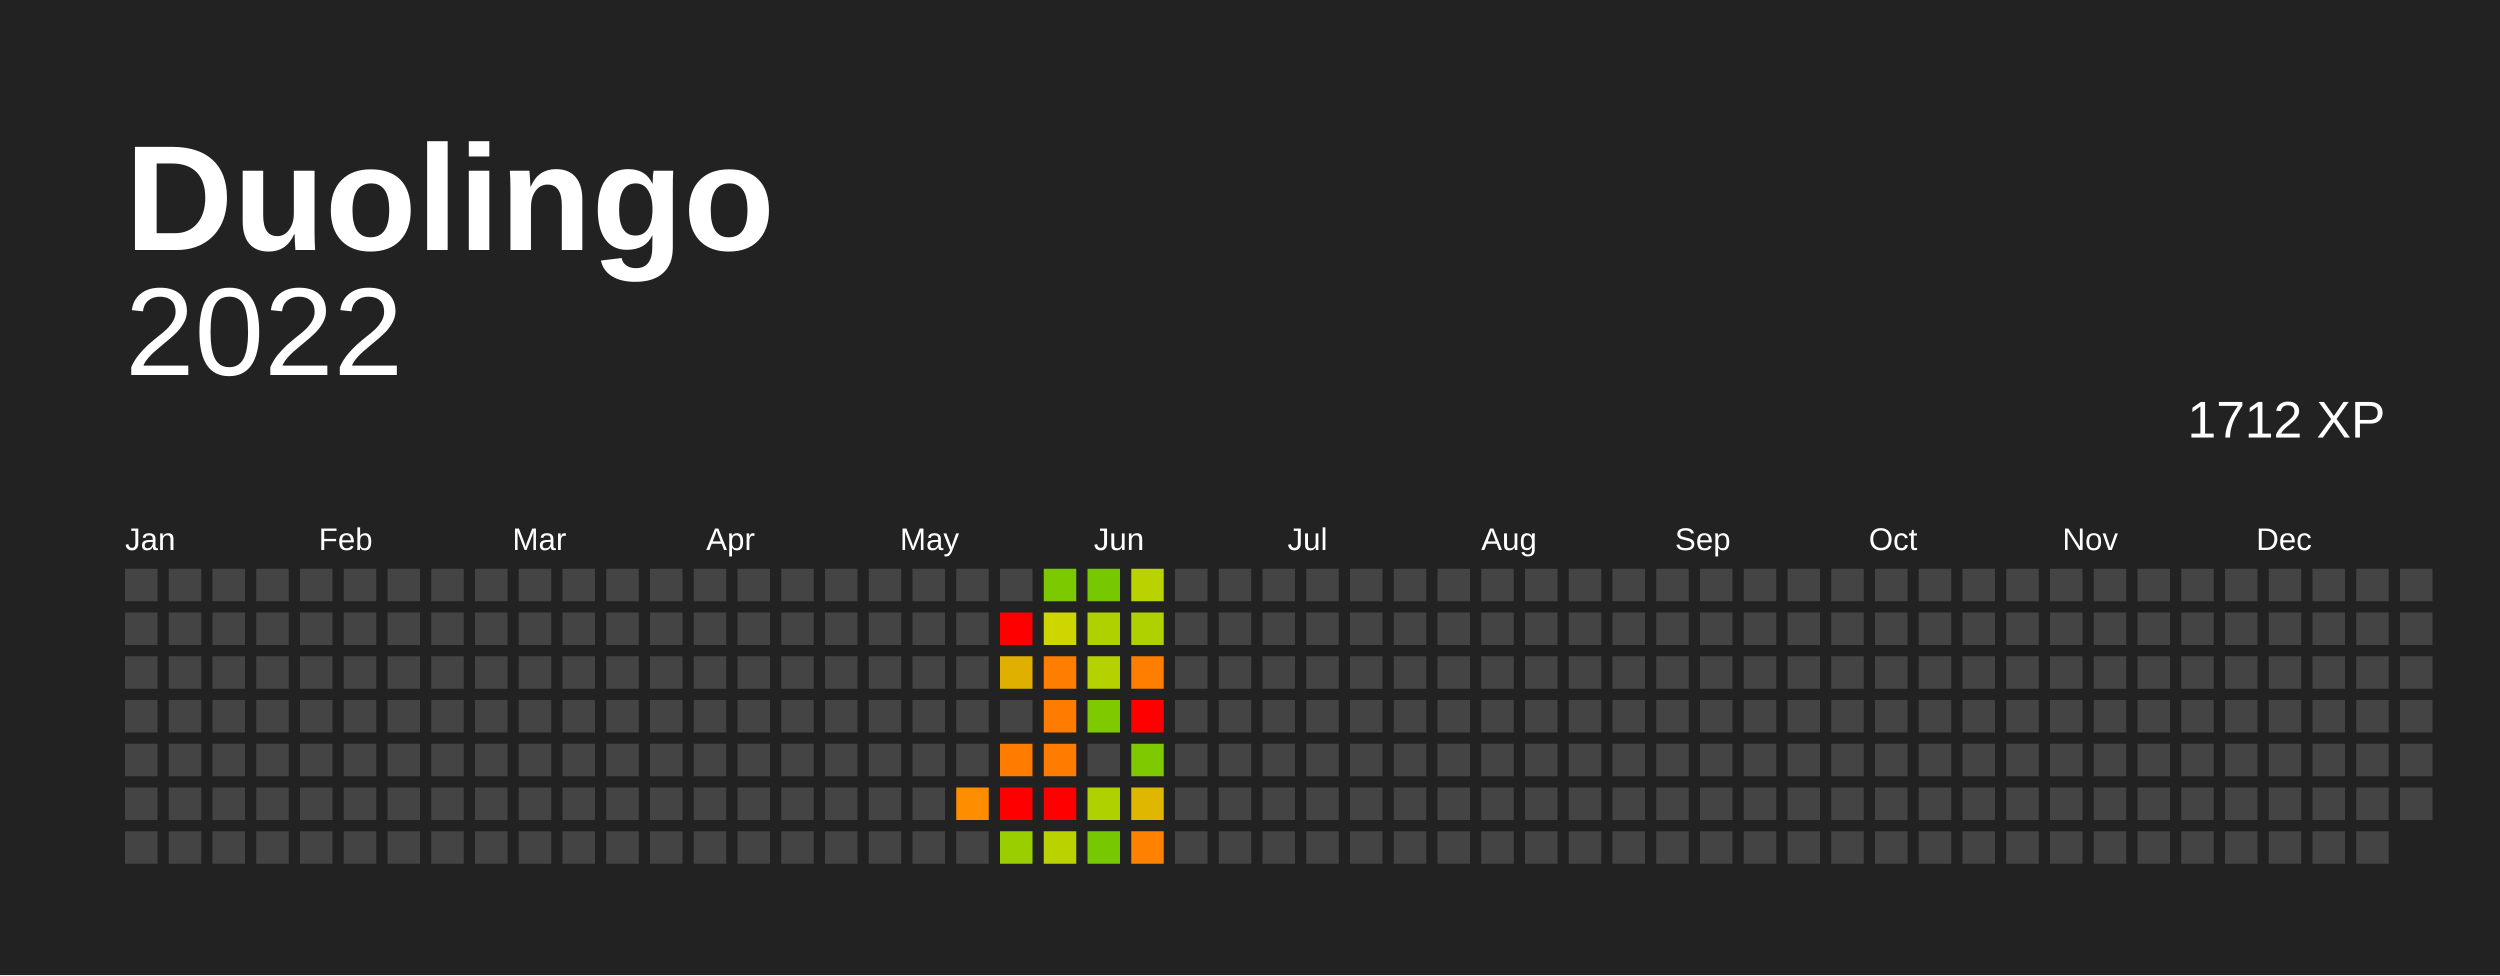
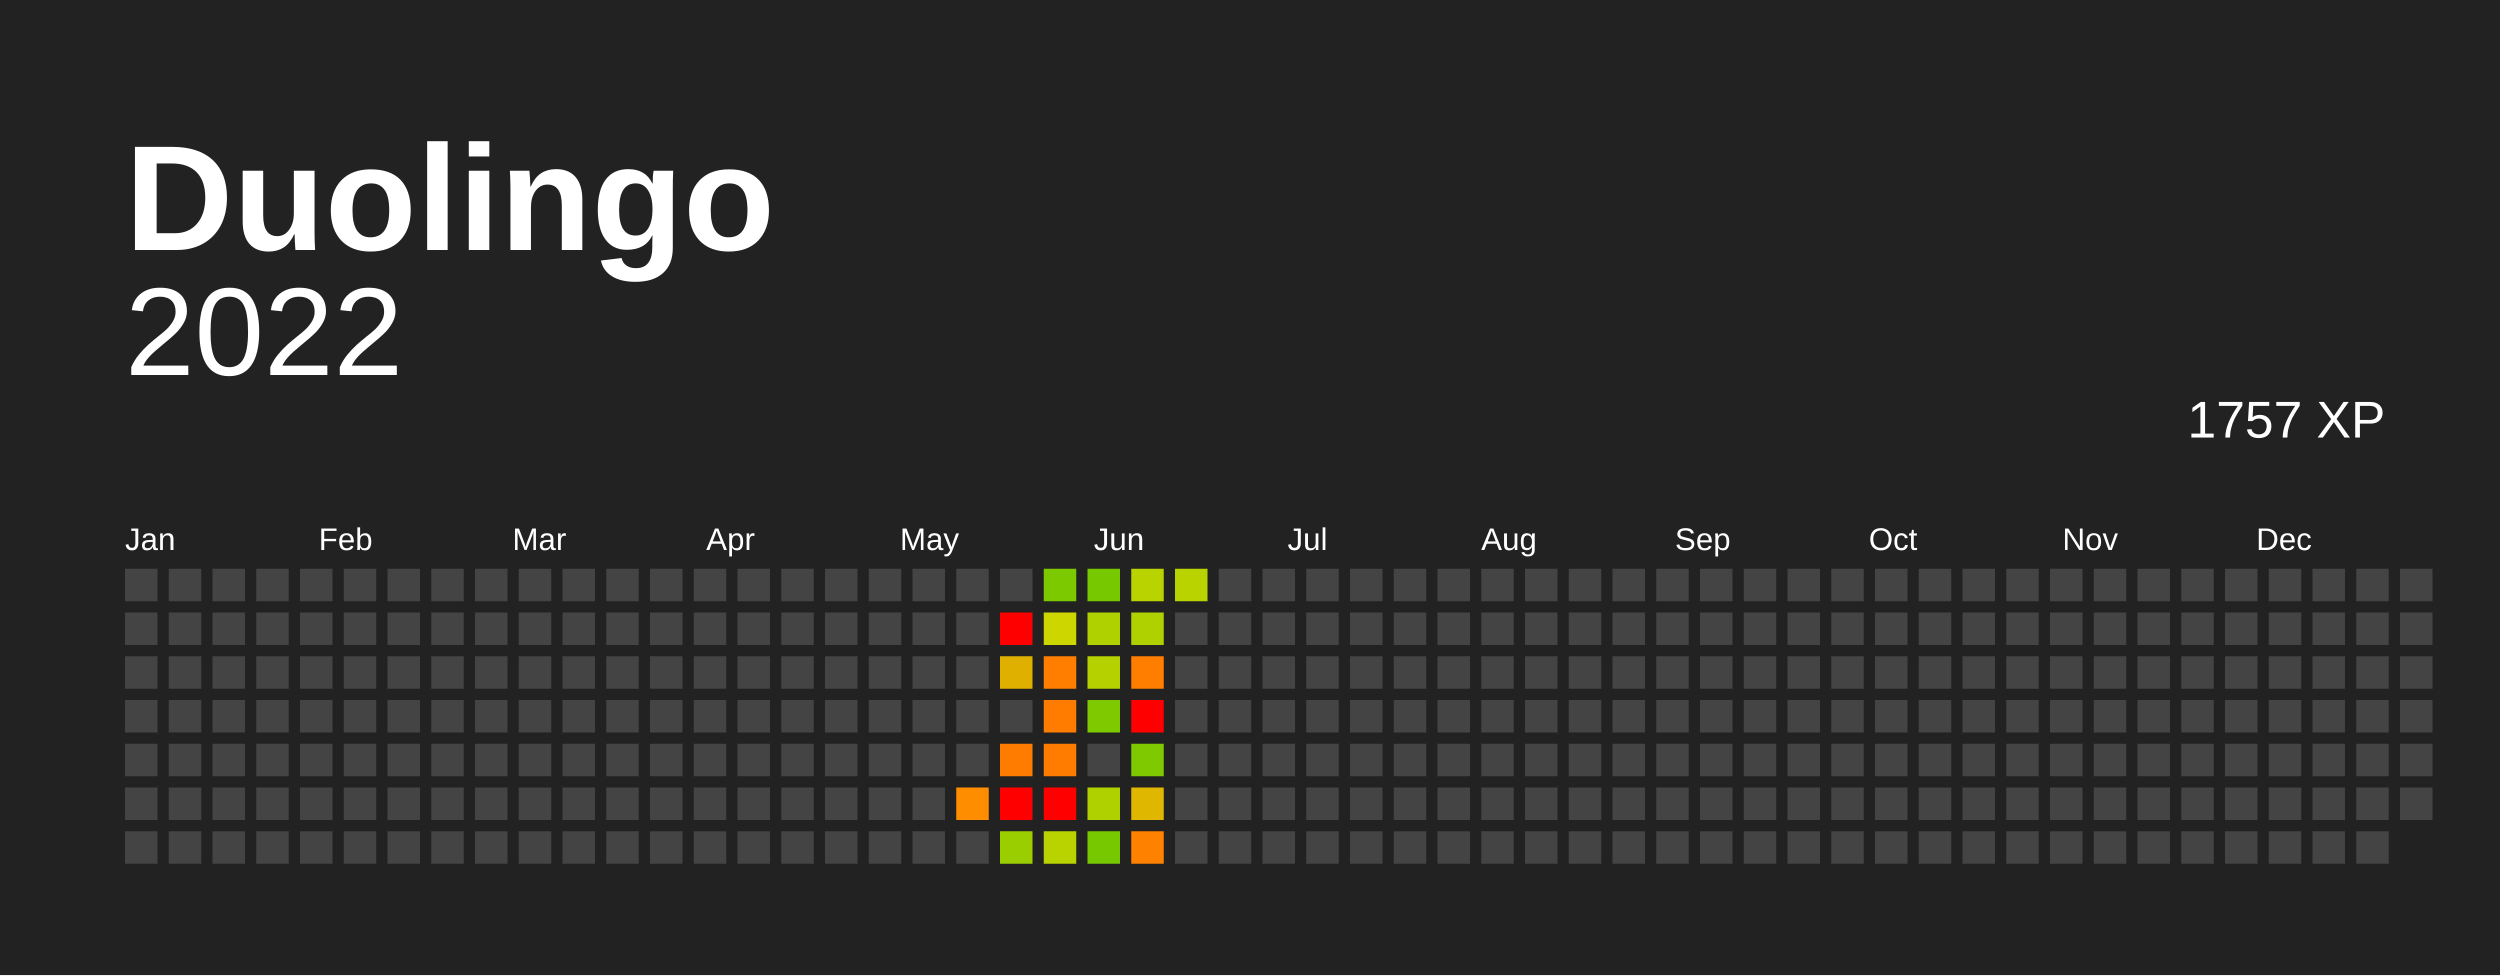
<svg xmlns="http://www.w3.org/2000/svg" baseProfile="full" height="78mm" version="1.1" viewBox="0,0,200,78" width="200mm">
  <defs />
  <rect fill="#222222" height="78" width="200" x="0" y="0" />
  <text fill="#FFFFFF" style="font-size:12px; font-family:Arial; font-weight:bold;" x="10" y="20"> Duolingo</text>
  <text alignment-baseline="hanging" fill="#FFFFFF" style="font-size:10.0px; font-family:Arial;" x="10" y="30">2022</text>
-   <text alignment-baseline="hanging" fill="#FFFFFF" style="font-size:4.125px; font-family:Arial;" x="175" y="35">1712 XP</text>
+   <text alignment-baseline="hanging" fill="#FFFFFF" style="font-size:4.125px; font-family:Arial;" x="175" y="35">1757 XP</text>
  <text fill="#FFFFFF" style="font-size:2.5px; font-family:Arial" x="10.0" y="44">Jan</text>
  <text fill="#FFFFFF" style="font-size:2.5px; font-family:Arial" x="25.5" y="44">Feb</text>
  <text fill="#FFFFFF" style="font-size:2.5px; font-family:Arial" x="41.0" y="44">Mar</text>
  <text fill="#FFFFFF" style="font-size:2.5px; font-family:Arial" x="56.5" y="44">Apr</text>
  <text fill="#FFFFFF" style="font-size:2.5px; font-family:Arial" x="72.0" y="44">May</text>
  <text fill="#FFFFFF" style="font-size:2.5px; font-family:Arial" x="87.5" y="44">Jun</text>
  <text fill="#FFFFFF" style="font-size:2.5px; font-family:Arial" x="103.0" y="44">Jul</text>
  <text fill="#FFFFFF" style="font-size:2.5px; font-family:Arial" x="118.5" y="44">Aug</text>
  <text fill="#FFFFFF" style="font-size:2.5px; font-family:Arial" x="134.0" y="44">Sep</text>
  <text fill="#FFFFFF" style="font-size:2.5px; font-family:Arial" x="149.5" y="44">Oct</text>
  <text fill="#FFFFFF" style="font-size:2.5px; font-family:Arial" x="165.0" y="44">Nov</text>
  <text fill="#FFFFFF" style="font-size:2.5px; font-family:Arial" x="180.5" y="44">Dec</text>
  <rect fill="#444444" height="2.6" width="2.6" x="10.0" y="45.5" />
  <rect fill="#444444" height="2.6" width="2.6" x="10.0" y="49.0" />
  <rect fill="#444444" height="2.6" width="2.6" x="10.0" y="52.5" />
  <rect fill="#444444" height="2.6" width="2.6" x="10.0" y="56.0" />
  <rect fill="#444444" height="2.6" width="2.6" x="10.0" y="59.5" />
  <rect fill="#444444" height="2.6" width="2.6" x="10.0" y="63.0" />
  <rect fill="#444444" height="2.6" width="2.6" x="10.0" y="66.5" />
  <rect fill="#444444" height="2.6" width="2.6" x="13.5" y="45.5" />
  <rect fill="#444444" height="2.6" width="2.6" x="13.5" y="49.0" />
  <rect fill="#444444" height="2.6" width="2.6" x="13.5" y="52.5" />
  <rect fill="#444444" height="2.6" width="2.6" x="13.5" y="56.0" />
  <rect fill="#444444" height="2.6" width="2.6" x="13.5" y="59.5" />
  <rect fill="#444444" height="2.6" width="2.6" x="13.5" y="63.0" />
  <rect fill="#444444" height="2.6" width="2.6" x="13.5" y="66.5" />
  <rect fill="#444444" height="2.6" width="2.6" x="17.0" y="45.5" />
  <rect fill="#444444" height="2.6" width="2.6" x="17.0" y="49.0" />
  <rect fill="#444444" height="2.6" width="2.6" x="17.0" y="52.5" />
  <rect fill="#444444" height="2.6" width="2.6" x="17.0" y="56.0" />
  <rect fill="#444444" height="2.6" width="2.6" x="17.0" y="59.5" />
  <rect fill="#444444" height="2.6" width="2.6" x="17.0" y="63.0" />
  <rect fill="#444444" height="2.6" width="2.6" x="17.0" y="66.5" />
  <rect fill="#444444" height="2.6" width="2.6" x="20.5" y="45.5" />
  <rect fill="#444444" height="2.6" width="2.6" x="20.5" y="49.0" />
  <rect fill="#444444" height="2.6" width="2.6" x="20.5" y="52.5" />
  <rect fill="#444444" height="2.6" width="2.6" x="20.5" y="56.0" />
  <rect fill="#444444" height="2.6" width="2.6" x="20.5" y="59.5" />
  <rect fill="#444444" height="2.6" width="2.6" x="20.5" y="63.0" />
  <rect fill="#444444" height="2.6" width="2.6" x="20.5" y="66.5" />
  <rect fill="#444444" height="2.6" width="2.6" x="24.0" y="45.5" />
  <rect fill="#444444" height="2.6" width="2.6" x="24.0" y="49.0" />
  <rect fill="#444444" height="2.6" width="2.6" x="24.0" y="52.5" />
  <rect fill="#444444" height="2.6" width="2.6" x="24.0" y="56.0" />
  <rect fill="#444444" height="2.6" width="2.6" x="24.0" y="59.5" />
  <rect fill="#444444" height="2.6" width="2.6" x="24.0" y="63.0" />
  <rect fill="#444444" height="2.6" width="2.6" x="24.0" y="66.5" />
  <rect fill="#444444" height="2.6" width="2.6" x="27.5" y="45.5" />
  <rect fill="#444444" height="2.6" width="2.6" x="27.5" y="49.0" />
  <rect fill="#444444" height="2.6" width="2.6" x="27.5" y="52.5" />
  <rect fill="#444444" height="2.6" width="2.6" x="27.5" y="56.0" />
  <rect fill="#444444" height="2.6" width="2.6" x="27.5" y="59.5" />
  <rect fill="#444444" height="2.6" width="2.6" x="27.5" y="63.0" />
  <rect fill="#444444" height="2.6" width="2.6" x="27.5" y="66.5" />
  <rect fill="#444444" height="2.6" width="2.6" x="31.0" y="45.5" />
  <rect fill="#444444" height="2.6" width="2.6" x="31.0" y="49.0" />
  <rect fill="#444444" height="2.6" width="2.6" x="31.0" y="52.5" />
  <rect fill="#444444" height="2.6" width="2.6" x="31.0" y="56.0" />
  <rect fill="#444444" height="2.6" width="2.6" x="31.0" y="59.5" />
  <rect fill="#444444" height="2.6" width="2.6" x="31.0" y="63.0" />
  <rect fill="#444444" height="2.6" width="2.6" x="31.0" y="66.5" />
  <rect fill="#444444" height="2.6" width="2.6" x="34.5" y="45.5" />
  <rect fill="#444444" height="2.6" width="2.6" x="34.5" y="49.0" />
  <rect fill="#444444" height="2.6" width="2.6" x="34.5" y="52.5" />
  <rect fill="#444444" height="2.6" width="2.6" x="34.5" y="56.0" />
  <rect fill="#444444" height="2.6" width="2.6" x="34.5" y="59.5" />
  <rect fill="#444444" height="2.6" width="2.6" x="34.5" y="63.0" />
  <rect fill="#444444" height="2.6" width="2.6" x="34.5" y="66.5" />
  <rect fill="#444444" height="2.6" width="2.6" x="38.0" y="45.5" />
  <rect fill="#444444" height="2.6" width="2.6" x="38.0" y="49.0" />
  <rect fill="#444444" height="2.6" width="2.6" x="38.0" y="52.5" />
  <rect fill="#444444" height="2.6" width="2.6" x="38.0" y="56.0" />
  <rect fill="#444444" height="2.6" width="2.6" x="38.0" y="59.5" />
  <rect fill="#444444" height="2.6" width="2.6" x="38.0" y="63.0" />
  <rect fill="#444444" height="2.6" width="2.6" x="38.0" y="66.5" />
  <rect fill="#444444" height="2.6" width="2.6" x="41.5" y="45.5" />
  <rect fill="#444444" height="2.6" width="2.6" x="41.5" y="49.0" />
  <rect fill="#444444" height="2.6" width="2.6" x="41.5" y="52.5" />
  <rect fill="#444444" height="2.6" width="2.6" x="41.5" y="56.0" />
  <rect fill="#444444" height="2.6" width="2.6" x="41.5" y="59.5" />
  <rect fill="#444444" height="2.6" width="2.6" x="41.5" y="63.0" />
  <rect fill="#444444" height="2.6" width="2.6" x="41.5" y="66.5" />
  <rect fill="#444444" height="2.6" width="2.6" x="45.0" y="45.5" />
  <rect fill="#444444" height="2.6" width="2.6" x="45.0" y="49.0" />
  <rect fill="#444444" height="2.6" width="2.6" x="45.0" y="52.5" />
  <rect fill="#444444" height="2.6" width="2.6" x="45.0" y="56.0" />
  <rect fill="#444444" height="2.6" width="2.6" x="45.0" y="59.5" />
  <rect fill="#444444" height="2.6" width="2.6" x="45.0" y="63.0" />
  <rect fill="#444444" height="2.6" width="2.6" x="45.0" y="66.5" />
  <rect fill="#444444" height="2.6" width="2.6" x="48.5" y="45.5" />
  <rect fill="#444444" height="2.6" width="2.6" x="48.5" y="49.0" />
  <rect fill="#444444" height="2.6" width="2.6" x="48.5" y="52.5" />
  <rect fill="#444444" height="2.6" width="2.6" x="48.5" y="56.0" />
  <rect fill="#444444" height="2.6" width="2.6" x="48.5" y="59.5" />
  <rect fill="#444444" height="2.6" width="2.6" x="48.5" y="63.0" />
  <rect fill="#444444" height="2.6" width="2.6" x="48.5" y="66.5" />
  <rect fill="#444444" height="2.6" width="2.6" x="52.0" y="45.5" />
  <rect fill="#444444" height="2.6" width="2.6" x="52.0" y="49.0" />
  <rect fill="#444444" height="2.6" width="2.6" x="52.0" y="52.5" />
  <rect fill="#444444" height="2.6" width="2.6" x="52.0" y="56.0" />
  <rect fill="#444444" height="2.6" width="2.6" x="52.0" y="59.5" />
  <rect fill="#444444" height="2.6" width="2.6" x="52.0" y="63.0" />
  <rect fill="#444444" height="2.6" width="2.6" x="52.0" y="66.5" />
  <rect fill="#444444" height="2.6" width="2.6" x="55.5" y="45.5" />
  <rect fill="#444444" height="2.6" width="2.6" x="55.5" y="49.0" />
  <rect fill="#444444" height="2.6" width="2.6" x="55.5" y="52.5" />
  <rect fill="#444444" height="2.6" width="2.6" x="55.5" y="56.0" />
  <rect fill="#444444" height="2.6" width="2.6" x="55.5" y="59.5" />
  <rect fill="#444444" height="2.6" width="2.6" x="55.5" y="63.0" />
  <rect fill="#444444" height="2.6" width="2.6" x="55.5" y="66.5" />
  <rect fill="#444444" height="2.6" width="2.6" x="59.0" y="45.5" />
  <rect fill="#444444" height="2.6" width="2.6" x="59.0" y="49.0" />
  <rect fill="#444444" height="2.6" width="2.6" x="59.0" y="52.5" />
  <rect fill="#444444" height="2.6" width="2.6" x="59.0" y="56.0" />
  <rect fill="#444444" height="2.6" width="2.6" x="59.0" y="59.5" />
  <rect fill="#444444" height="2.6" width="2.6" x="59.0" y="63.0" />
  <rect fill="#444444" height="2.6" width="2.6" x="59.0" y="66.5" />
  <rect fill="#444444" height="2.6" width="2.6" x="62.5" y="45.5" />
  <rect fill="#444444" height="2.6" width="2.6" x="62.5" y="49.0" />
  <rect fill="#444444" height="2.6" width="2.6" x="62.5" y="52.5" />
  <rect fill="#444444" height="2.6" width="2.6" x="62.5" y="56.0" />
  <rect fill="#444444" height="2.6" width="2.6" x="62.5" y="59.5" />
  <rect fill="#444444" height="2.6" width="2.6" x="62.5" y="63.0" />
  <rect fill="#444444" height="2.6" width="2.6" x="62.5" y="66.5" />
  <rect fill="#444444" height="2.6" width="2.6" x="66.0" y="45.5" />
  <rect fill="#444444" height="2.6" width="2.6" x="66.0" y="49.0" />
  <rect fill="#444444" height="2.6" width="2.6" x="66.0" y="52.5" />
  <rect fill="#444444" height="2.6" width="2.6" x="66.0" y="56.0" />
  <rect fill="#444444" height="2.6" width="2.6" x="66.0" y="59.5" />
  <rect fill="#444444" height="2.6" width="2.6" x="66.0" y="63.0" />
  <rect fill="#444444" height="2.6" width="2.6" x="66.0" y="66.5" />
  <rect fill="#444444" height="2.6" width="2.6" x="69.5" y="45.5" />
  <rect fill="#444444" height="2.6" width="2.6" x="69.5" y="49.0" />
  <rect fill="#444444" height="2.6" width="2.6" x="69.5" y="52.5" />
  <rect fill="#444444" height="2.6" width="2.6" x="69.5" y="56.0" />
  <rect fill="#444444" height="2.6" width="2.6" x="69.5" y="59.5" />
  <rect fill="#444444" height="2.6" width="2.6" x="69.5" y="63.0" />
  <rect fill="#444444" height="2.6" width="2.6" x="69.5" y="66.5" />
  <rect fill="#444444" height="2.6" width="2.6" x="73.0" y="45.5" />
  <rect fill="#444444" height="2.6" width="2.6" x="73.0" y="49.0" />
  <rect fill="#444444" height="2.6" width="2.6" x="73.0" y="52.5" />
  <rect fill="#444444" height="2.6" width="2.6" x="73.0" y="56.0" />
  <rect fill="#444444" height="2.6" width="2.6" x="73.0" y="59.5" />
  <rect fill="#444444" height="2.6" width="2.6" x="73.0" y="63.0" />
  <rect fill="#444444" height="2.6" width="2.6" x="73.0" y="66.5" />
  <rect fill="#444444" height="2.6" width="2.6" x="76.5" y="45.5" />
  <rect fill="#444444" height="2.6" width="2.6" x="76.5" y="49.0" />
  <rect fill="#444444" height="2.6" width="2.6" x="76.5" y="52.5" />
  <rect fill="#444444" height="2.6" width="2.6" x="76.5" y="56.0" />
  <rect fill="#444444" height="2.6" width="2.6" x="76.5" y="59.5" />
  <rect fill="#ff8d00" height="2.6" width="2.6" x="76.5" y="63.0" />
  <rect fill="#444444" height="2.6" width="2.6" x="76.5" y="66.5" />
  <rect fill="#444444" height="2.6" width="2.6" x="80.0" y="45.5" />
  <rect fill="red" height="2.6" width="2.6" x="80.0" y="49.0" />
  <rect fill="#e0b000" height="2.6" width="2.6" x="80.0" y="52.5" />
  <rect fill="#444444" height="2.6" width="2.6" x="80.0" y="56.0" />
  <rect fill="#ff7c00" height="2.6" width="2.6" x="80.0" y="59.5" />
  <rect fill="red" height="2.6" width="2.6" x="80.0" y="63.0" />
  <rect fill="#9bce00" height="2.6" width="2.6" x="80.0" y="66.5" />
  <rect fill="#7cc900" height="2.6" width="2.6" x="83.5" y="45.5" />
  <rect fill="#ced600" height="2.6" width="2.6" x="83.5" y="49.0" />
  <rect fill="#ff7e00" height="2.6" width="2.6" x="83.5" y="52.5" />
  <rect fill="#ff7c00" height="2.6" width="2.6" x="83.5" y="56.0" />
  <rect fill="#ff7c00" height="2.6" width="2.6" x="83.5" y="59.5" />
  <rect fill="red" height="2.6" width="2.6" x="83.5" y="63.0" />
  <rect fill="#b9d300" height="2.6" width="2.6" x="83.5" y="66.5" />
  <rect fill="#78c800" height="2.6" width="2.6" x="87.0" y="45.5" />
  <rect fill="#afd100" height="2.6" width="2.6" x="87.0" y="49.0" />
  <rect fill="#b5d200" height="2.6" width="2.6" x="87.0" y="52.5" />
  <rect fill="#7ec900" height="2.6" width="2.6" x="87.0" y="56.0" />
  <rect fill="#444444" height="2.6" width="2.6" x="87.0" y="59.5" />
  <rect fill="#afd100" height="2.6" width="2.6" x="87.0" y="63.0" />
  <rect fill="#78c800" height="2.6" width="2.6" x="87.0" y="66.5" />
  <rect fill="#b9d300" height="2.6" width="2.6" x="90.5" y="45.5" />
  <rect fill="#afd100" height="2.6" width="2.6" x="90.5" y="49.0" />
  <rect fill="#ff7e00" height="2.6" width="2.6" x="90.5" y="52.5" />
  <rect fill="red" height="2.6" width="2.6" x="90.5" y="56.0" />
  <rect fill="#7ec900" height="2.6" width="2.6" x="90.5" y="59.5" />
  <rect fill="#dfb600" height="2.6" width="2.6" x="90.5" y="63.0" />
  <rect fill="#ff8100" height="2.6" width="2.6" x="90.5" y="66.5" />
-   <rect fill="#444444" height="2.6" width="2.6" x="94.0" y="45.5" />
+   <rect fill="#b9d300" height="2.6" width="2.6" x="94.0" y="45.5" />
  <rect fill="#444444" height="2.6" width="2.6" x="94.0" y="49.0" />
  <rect fill="#444444" height="2.6" width="2.6" x="94.0" y="52.5" />
  <rect fill="#444444" height="2.6" width="2.6" x="94.0" y="56.0" />
  <rect fill="#444444" height="2.6" width="2.6" x="94.0" y="59.5" />
  <rect fill="#444444" height="2.6" width="2.6" x="94.0" y="63.0" />
  <rect fill="#444444" height="2.6" width="2.6" x="94.0" y="66.5" />
  <rect fill="#444444" height="2.6" width="2.6" x="97.5" y="45.5" />
  <rect fill="#444444" height="2.6" width="2.6" x="97.5" y="49.0" />
  <rect fill="#444444" height="2.6" width="2.6" x="97.5" y="52.5" />
  <rect fill="#444444" height="2.6" width="2.6" x="97.5" y="56.0" />
  <rect fill="#444444" height="2.6" width="2.6" x="97.5" y="59.5" />
  <rect fill="#444444" height="2.6" width="2.6" x="97.5" y="63.0" />
  <rect fill="#444444" height="2.6" width="2.6" x="97.5" y="66.5" />
  <rect fill="#444444" height="2.6" width="2.6" x="101.0" y="45.5" />
  <rect fill="#444444" height="2.6" width="2.6" x="101.0" y="49.0" />
  <rect fill="#444444" height="2.6" width="2.6" x="101.0" y="52.5" />
  <rect fill="#444444" height="2.6" width="2.6" x="101.0" y="56.0" />
  <rect fill="#444444" height="2.6" width="2.6" x="101.0" y="59.5" />
  <rect fill="#444444" height="2.6" width="2.6" x="101.0" y="63.0" />
  <rect fill="#444444" height="2.6" width="2.6" x="101.0" y="66.5" />
  <rect fill="#444444" height="2.6" width="2.6" x="104.5" y="45.5" />
  <rect fill="#444444" height="2.6" width="2.6" x="104.5" y="49.0" />
  <rect fill="#444444" height="2.6" width="2.6" x="104.5" y="52.5" />
  <rect fill="#444444" height="2.6" width="2.6" x="104.5" y="56.0" />
  <rect fill="#444444" height="2.6" width="2.6" x="104.5" y="59.5" />
  <rect fill="#444444" height="2.6" width="2.6" x="104.5" y="63.0" />
  <rect fill="#444444" height="2.6" width="2.6" x="104.5" y="66.5" />
  <rect fill="#444444" height="2.6" width="2.6" x="108.0" y="45.5" />
  <rect fill="#444444" height="2.6" width="2.6" x="108.0" y="49.0" />
  <rect fill="#444444" height="2.6" width="2.6" x="108.0" y="52.5" />
  <rect fill="#444444" height="2.6" width="2.6" x="108.0" y="56.0" />
  <rect fill="#444444" height="2.6" width="2.6" x="108.0" y="59.5" />
  <rect fill="#444444" height="2.6" width="2.6" x="108.0" y="63.0" />
  <rect fill="#444444" height="2.6" width="2.6" x="108.0" y="66.5" />
  <rect fill="#444444" height="2.6" width="2.6" x="111.5" y="45.5" />
  <rect fill="#444444" height="2.6" width="2.6" x="111.5" y="49.0" />
  <rect fill="#444444" height="2.6" width="2.6" x="111.5" y="52.5" />
  <rect fill="#444444" height="2.6" width="2.6" x="111.5" y="56.0" />
  <rect fill="#444444" height="2.6" width="2.6" x="111.5" y="59.5" />
  <rect fill="#444444" height="2.6" width="2.6" x="111.5" y="63.0" />
  <rect fill="#444444" height="2.6" width="2.6" x="111.5" y="66.5" />
  <rect fill="#444444" height="2.6" width="2.6" x="115.0" y="45.5" />
  <rect fill="#444444" height="2.6" width="2.6" x="115.0" y="49.0" />
  <rect fill="#444444" height="2.6" width="2.6" x="115.0" y="52.5" />
  <rect fill="#444444" height="2.6" width="2.6" x="115.0" y="56.0" />
  <rect fill="#444444" height="2.6" width="2.6" x="115.0" y="59.5" />
  <rect fill="#444444" height="2.6" width="2.6" x="115.0" y="63.0" />
  <rect fill="#444444" height="2.6" width="2.6" x="115.0" y="66.5" />
  <rect fill="#444444" height="2.6" width="2.6" x="118.5" y="45.5" />
  <rect fill="#444444" height="2.6" width="2.6" x="118.5" y="49.0" />
  <rect fill="#444444" height="2.6" width="2.6" x="118.5" y="52.5" />
  <rect fill="#444444" height="2.6" width="2.6" x="118.5" y="56.0" />
  <rect fill="#444444" height="2.6" width="2.6" x="118.5" y="59.5" />
  <rect fill="#444444" height="2.6" width="2.6" x="118.5" y="63.0" />
  <rect fill="#444444" height="2.6" width="2.6" x="118.5" y="66.5" />
  <rect fill="#444444" height="2.6" width="2.6" x="122.0" y="45.5" />
  <rect fill="#444444" height="2.6" width="2.6" x="122.0" y="49.0" />
  <rect fill="#444444" height="2.6" width="2.6" x="122.0" y="52.5" />
  <rect fill="#444444" height="2.6" width="2.6" x="122.0" y="56.0" />
  <rect fill="#444444" height="2.6" width="2.6" x="122.0" y="59.5" />
  <rect fill="#444444" height="2.6" width="2.6" x="122.0" y="63.0" />
  <rect fill="#444444" height="2.6" width="2.6" x="122.0" y="66.5" />
  <rect fill="#444444" height="2.6" width="2.6" x="125.5" y="45.5" />
  <rect fill="#444444" height="2.6" width="2.6" x="125.5" y="49.0" />
  <rect fill="#444444" height="2.6" width="2.6" x="125.5" y="52.5" />
  <rect fill="#444444" height="2.6" width="2.6" x="125.5" y="56.0" />
  <rect fill="#444444" height="2.6" width="2.6" x="125.5" y="59.5" />
  <rect fill="#444444" height="2.6" width="2.6" x="125.5" y="63.0" />
  <rect fill="#444444" height="2.6" width="2.6" x="125.5" y="66.5" />
  <rect fill="#444444" height="2.6" width="2.6" x="129.0" y="45.5" />
  <rect fill="#444444" height="2.6" width="2.6" x="129.0" y="49.0" />
  <rect fill="#444444" height="2.6" width="2.6" x="129.0" y="52.5" />
  <rect fill="#444444" height="2.6" width="2.6" x="129.0" y="56.0" />
  <rect fill="#444444" height="2.6" width="2.6" x="129.0" y="59.5" />
  <rect fill="#444444" height="2.6" width="2.6" x="129.0" y="63.0" />
  <rect fill="#444444" height="2.6" width="2.6" x="129.0" y="66.5" />
  <rect fill="#444444" height="2.6" width="2.6" x="132.5" y="45.5" />
  <rect fill="#444444" height="2.6" width="2.6" x="132.5" y="49.0" />
  <rect fill="#444444" height="2.6" width="2.6" x="132.5" y="52.5" />
  <rect fill="#444444" height="2.6" width="2.6" x="132.5" y="56.0" />
  <rect fill="#444444" height="2.6" width="2.6" x="132.5" y="59.5" />
  <rect fill="#444444" height="2.6" width="2.6" x="132.5" y="63.0" />
  <rect fill="#444444" height="2.6" width="2.6" x="132.5" y="66.5" />
  <rect fill="#444444" height="2.6" width="2.6" x="136.0" y="45.5" />
  <rect fill="#444444" height="2.6" width="2.6" x="136.0" y="49.0" />
  <rect fill="#444444" height="2.6" width="2.6" x="136.0" y="52.5" />
  <rect fill="#444444" height="2.6" width="2.6" x="136.0" y="56.0" />
  <rect fill="#444444" height="2.6" width="2.6" x="136.0" y="59.5" />
  <rect fill="#444444" height="2.6" width="2.6" x="136.0" y="63.0" />
  <rect fill="#444444" height="2.6" width="2.6" x="136.0" y="66.5" />
  <rect fill="#444444" height="2.6" width="2.6" x="139.5" y="45.5" />
  <rect fill="#444444" height="2.6" width="2.6" x="139.5" y="49.0" />
  <rect fill="#444444" height="2.6" width="2.6" x="139.5" y="52.5" />
  <rect fill="#444444" height="2.6" width="2.6" x="139.5" y="56.0" />
  <rect fill="#444444" height="2.6" width="2.6" x="139.5" y="59.5" />
  <rect fill="#444444" height="2.6" width="2.6" x="139.5" y="63.0" />
  <rect fill="#444444" height="2.6" width="2.6" x="139.5" y="66.5" />
  <rect fill="#444444" height="2.6" width="2.6" x="143.0" y="45.5" />
  <rect fill="#444444" height="2.6" width="2.6" x="143.0" y="49.0" />
  <rect fill="#444444" height="2.6" width="2.6" x="143.0" y="52.5" />
  <rect fill="#444444" height="2.6" width="2.6" x="143.0" y="56.0" />
  <rect fill="#444444" height="2.6" width="2.6" x="143.0" y="59.5" />
  <rect fill="#444444" height="2.6" width="2.6" x="143.0" y="63.0" />
  <rect fill="#444444" height="2.6" width="2.6" x="143.0" y="66.5" />
  <rect fill="#444444" height="2.6" width="2.6" x="146.5" y="45.5" />
  <rect fill="#444444" height="2.6" width="2.6" x="146.5" y="49.0" />
  <rect fill="#444444" height="2.6" width="2.6" x="146.5" y="52.5" />
  <rect fill="#444444" height="2.6" width="2.6" x="146.5" y="56.0" />
  <rect fill="#444444" height="2.6" width="2.6" x="146.5" y="59.5" />
  <rect fill="#444444" height="2.6" width="2.6" x="146.5" y="63.0" />
  <rect fill="#444444" height="2.6" width="2.6" x="146.5" y="66.5" />
  <rect fill="#444444" height="2.6" width="2.6" x="150.0" y="45.5" />
  <rect fill="#444444" height="2.6" width="2.6" x="150.0" y="49.0" />
  <rect fill="#444444" height="2.6" width="2.6" x="150.0" y="52.5" />
  <rect fill="#444444" height="2.6" width="2.6" x="150.0" y="56.0" />
  <rect fill="#444444" height="2.6" width="2.6" x="150.0" y="59.5" />
  <rect fill="#444444" height="2.6" width="2.6" x="150.0" y="63.0" />
  <rect fill="#444444" height="2.6" width="2.6" x="150.0" y="66.5" />
  <rect fill="#444444" height="2.6" width="2.6" x="153.5" y="45.5" />
  <rect fill="#444444" height="2.6" width="2.6" x="153.5" y="49.0" />
  <rect fill="#444444" height="2.6" width="2.6" x="153.5" y="52.5" />
  <rect fill="#444444" height="2.6" width="2.6" x="153.5" y="56.0" />
  <rect fill="#444444" height="2.6" width="2.6" x="153.5" y="59.5" />
  <rect fill="#444444" height="2.6" width="2.6" x="153.5" y="63.0" />
  <rect fill="#444444" height="2.6" width="2.6" x="153.5" y="66.5" />
  <rect fill="#444444" height="2.6" width="2.6" x="157.0" y="45.5" />
  <rect fill="#444444" height="2.6" width="2.6" x="157.0" y="49.0" />
  <rect fill="#444444" height="2.6" width="2.6" x="157.0" y="52.5" />
  <rect fill="#444444" height="2.6" width="2.6" x="157.0" y="56.0" />
  <rect fill="#444444" height="2.6" width="2.6" x="157.0" y="59.5" />
  <rect fill="#444444" height="2.6" width="2.6" x="157.0" y="63.0" />
  <rect fill="#444444" height="2.6" width="2.6" x="157.0" y="66.5" />
  <rect fill="#444444" height="2.6" width="2.6" x="160.5" y="45.5" />
  <rect fill="#444444" height="2.6" width="2.6" x="160.5" y="49.0" />
  <rect fill="#444444" height="2.6" width="2.6" x="160.5" y="52.5" />
  <rect fill="#444444" height="2.6" width="2.6" x="160.5" y="56.0" />
  <rect fill="#444444" height="2.6" width="2.6" x="160.5" y="59.5" />
  <rect fill="#444444" height="2.6" width="2.6" x="160.5" y="63.0" />
  <rect fill="#444444" height="2.6" width="2.6" x="160.5" y="66.5" />
  <rect fill="#444444" height="2.6" width="2.6" x="164.0" y="45.5" />
  <rect fill="#444444" height="2.6" width="2.6" x="164.0" y="49.0" />
  <rect fill="#444444" height="2.6" width="2.6" x="164.0" y="52.5" />
  <rect fill="#444444" height="2.6" width="2.6" x="164.0" y="56.0" />
  <rect fill="#444444" height="2.6" width="2.6" x="164.0" y="59.5" />
  <rect fill="#444444" height="2.6" width="2.6" x="164.0" y="63.0" />
  <rect fill="#444444" height="2.6" width="2.6" x="164.0" y="66.5" />
  <rect fill="#444444" height="2.6" width="2.6" x="167.5" y="45.5" />
  <rect fill="#444444" height="2.6" width="2.6" x="167.5" y="49.0" />
  <rect fill="#444444" height="2.6" width="2.6" x="167.5" y="52.5" />
  <rect fill="#444444" height="2.6" width="2.6" x="167.5" y="56.0" />
  <rect fill="#444444" height="2.6" width="2.6" x="167.5" y="59.5" />
  <rect fill="#444444" height="2.6" width="2.6" x="167.5" y="63.0" />
  <rect fill="#444444" height="2.6" width="2.6" x="167.5" y="66.5" />
  <rect fill="#444444" height="2.6" width="2.6" x="171.0" y="45.5" />
  <rect fill="#444444" height="2.6" width="2.6" x="171.0" y="49.0" />
  <rect fill="#444444" height="2.6" width="2.6" x="171.0" y="52.5" />
  <rect fill="#444444" height="2.6" width="2.6" x="171.0" y="56.0" />
  <rect fill="#444444" height="2.6" width="2.6" x="171.0" y="59.5" />
  <rect fill="#444444" height="2.6" width="2.6" x="171.0" y="63.0" />
  <rect fill="#444444" height="2.6" width="2.6" x="171.0" y="66.5" />
  <rect fill="#444444" height="2.6" width="2.6" x="174.5" y="45.5" />
  <rect fill="#444444" height="2.6" width="2.6" x="174.5" y="49.0" />
  <rect fill="#444444" height="2.6" width="2.6" x="174.5" y="52.5" />
  <rect fill="#444444" height="2.6" width="2.6" x="174.5" y="56.0" />
  <rect fill="#444444" height="2.6" width="2.6" x="174.5" y="59.5" />
  <rect fill="#444444" height="2.6" width="2.6" x="174.5" y="63.0" />
  <rect fill="#444444" height="2.6" width="2.6" x="174.5" y="66.5" />
  <rect fill="#444444" height="2.6" width="2.6" x="178.0" y="45.5" />
  <rect fill="#444444" height="2.6" width="2.6" x="178.0" y="49.0" />
  <rect fill="#444444" height="2.6" width="2.6" x="178.0" y="52.5" />
  <rect fill="#444444" height="2.6" width="2.6" x="178.0" y="56.0" />
  <rect fill="#444444" height="2.6" width="2.6" x="178.0" y="59.5" />
  <rect fill="#444444" height="2.6" width="2.6" x="178.0" y="63.0" />
  <rect fill="#444444" height="2.6" width="2.6" x="178.0" y="66.5" />
  <rect fill="#444444" height="2.6" width="2.6" x="181.5" y="45.5" />
  <rect fill="#444444" height="2.6" width="2.6" x="181.5" y="49.0" />
  <rect fill="#444444" height="2.6" width="2.6" x="181.5" y="52.5" />
  <rect fill="#444444" height="2.6" width="2.6" x="181.5" y="56.0" />
  <rect fill="#444444" height="2.6" width="2.6" x="181.5" y="59.5" />
  <rect fill="#444444" height="2.6" width="2.6" x="181.5" y="63.0" />
  <rect fill="#444444" height="2.6" width="2.6" x="181.5" y="66.5" />
  <rect fill="#444444" height="2.6" width="2.6" x="185.0" y="45.5" />
  <rect fill="#444444" height="2.6" width="2.6" x="185.0" y="49.0" />
  <rect fill="#444444" height="2.6" width="2.6" x="185.0" y="52.5" />
  <rect fill="#444444" height="2.6" width="2.6" x="185.0" y="56.0" />
  <rect fill="#444444" height="2.6" width="2.6" x="185.0" y="59.5" />
  <rect fill="#444444" height="2.6" width="2.6" x="185.0" y="63.0" />
  <rect fill="#444444" height="2.6" width="2.6" x="185.0" y="66.5" />
  <rect fill="#444444" height="2.6" width="2.6" x="188.5" y="45.5" />
  <rect fill="#444444" height="2.6" width="2.6" x="188.5" y="49.0" />
  <rect fill="#444444" height="2.6" width="2.6" x="188.5" y="52.5" />
  <rect fill="#444444" height="2.6" width="2.6" x="188.5" y="56.0" />
  <rect fill="#444444" height="2.6" width="2.6" x="188.5" y="59.5" />
  <rect fill="#444444" height="2.6" width="2.6" x="188.5" y="63.0" />
  <rect fill="#444444" height="2.6" width="2.6" x="188.5" y="66.5" />
  <rect fill="#444444" height="2.6" width="2.6" x="192.0" y="45.5" />
  <rect fill="#444444" height="2.6" width="2.6" x="192.0" y="49.0" />
  <rect fill="#444444" height="2.6" width="2.6" x="192.0" y="52.5" />
  <rect fill="#444444" height="2.6" width="2.6" x="192.0" y="56.0" />
  <rect fill="#444444" height="2.6" width="2.6" x="192.0" y="59.5" />
  <rect fill="#444444" height="2.6" width="2.6" x="192.0" y="63.0" />
</svg>
